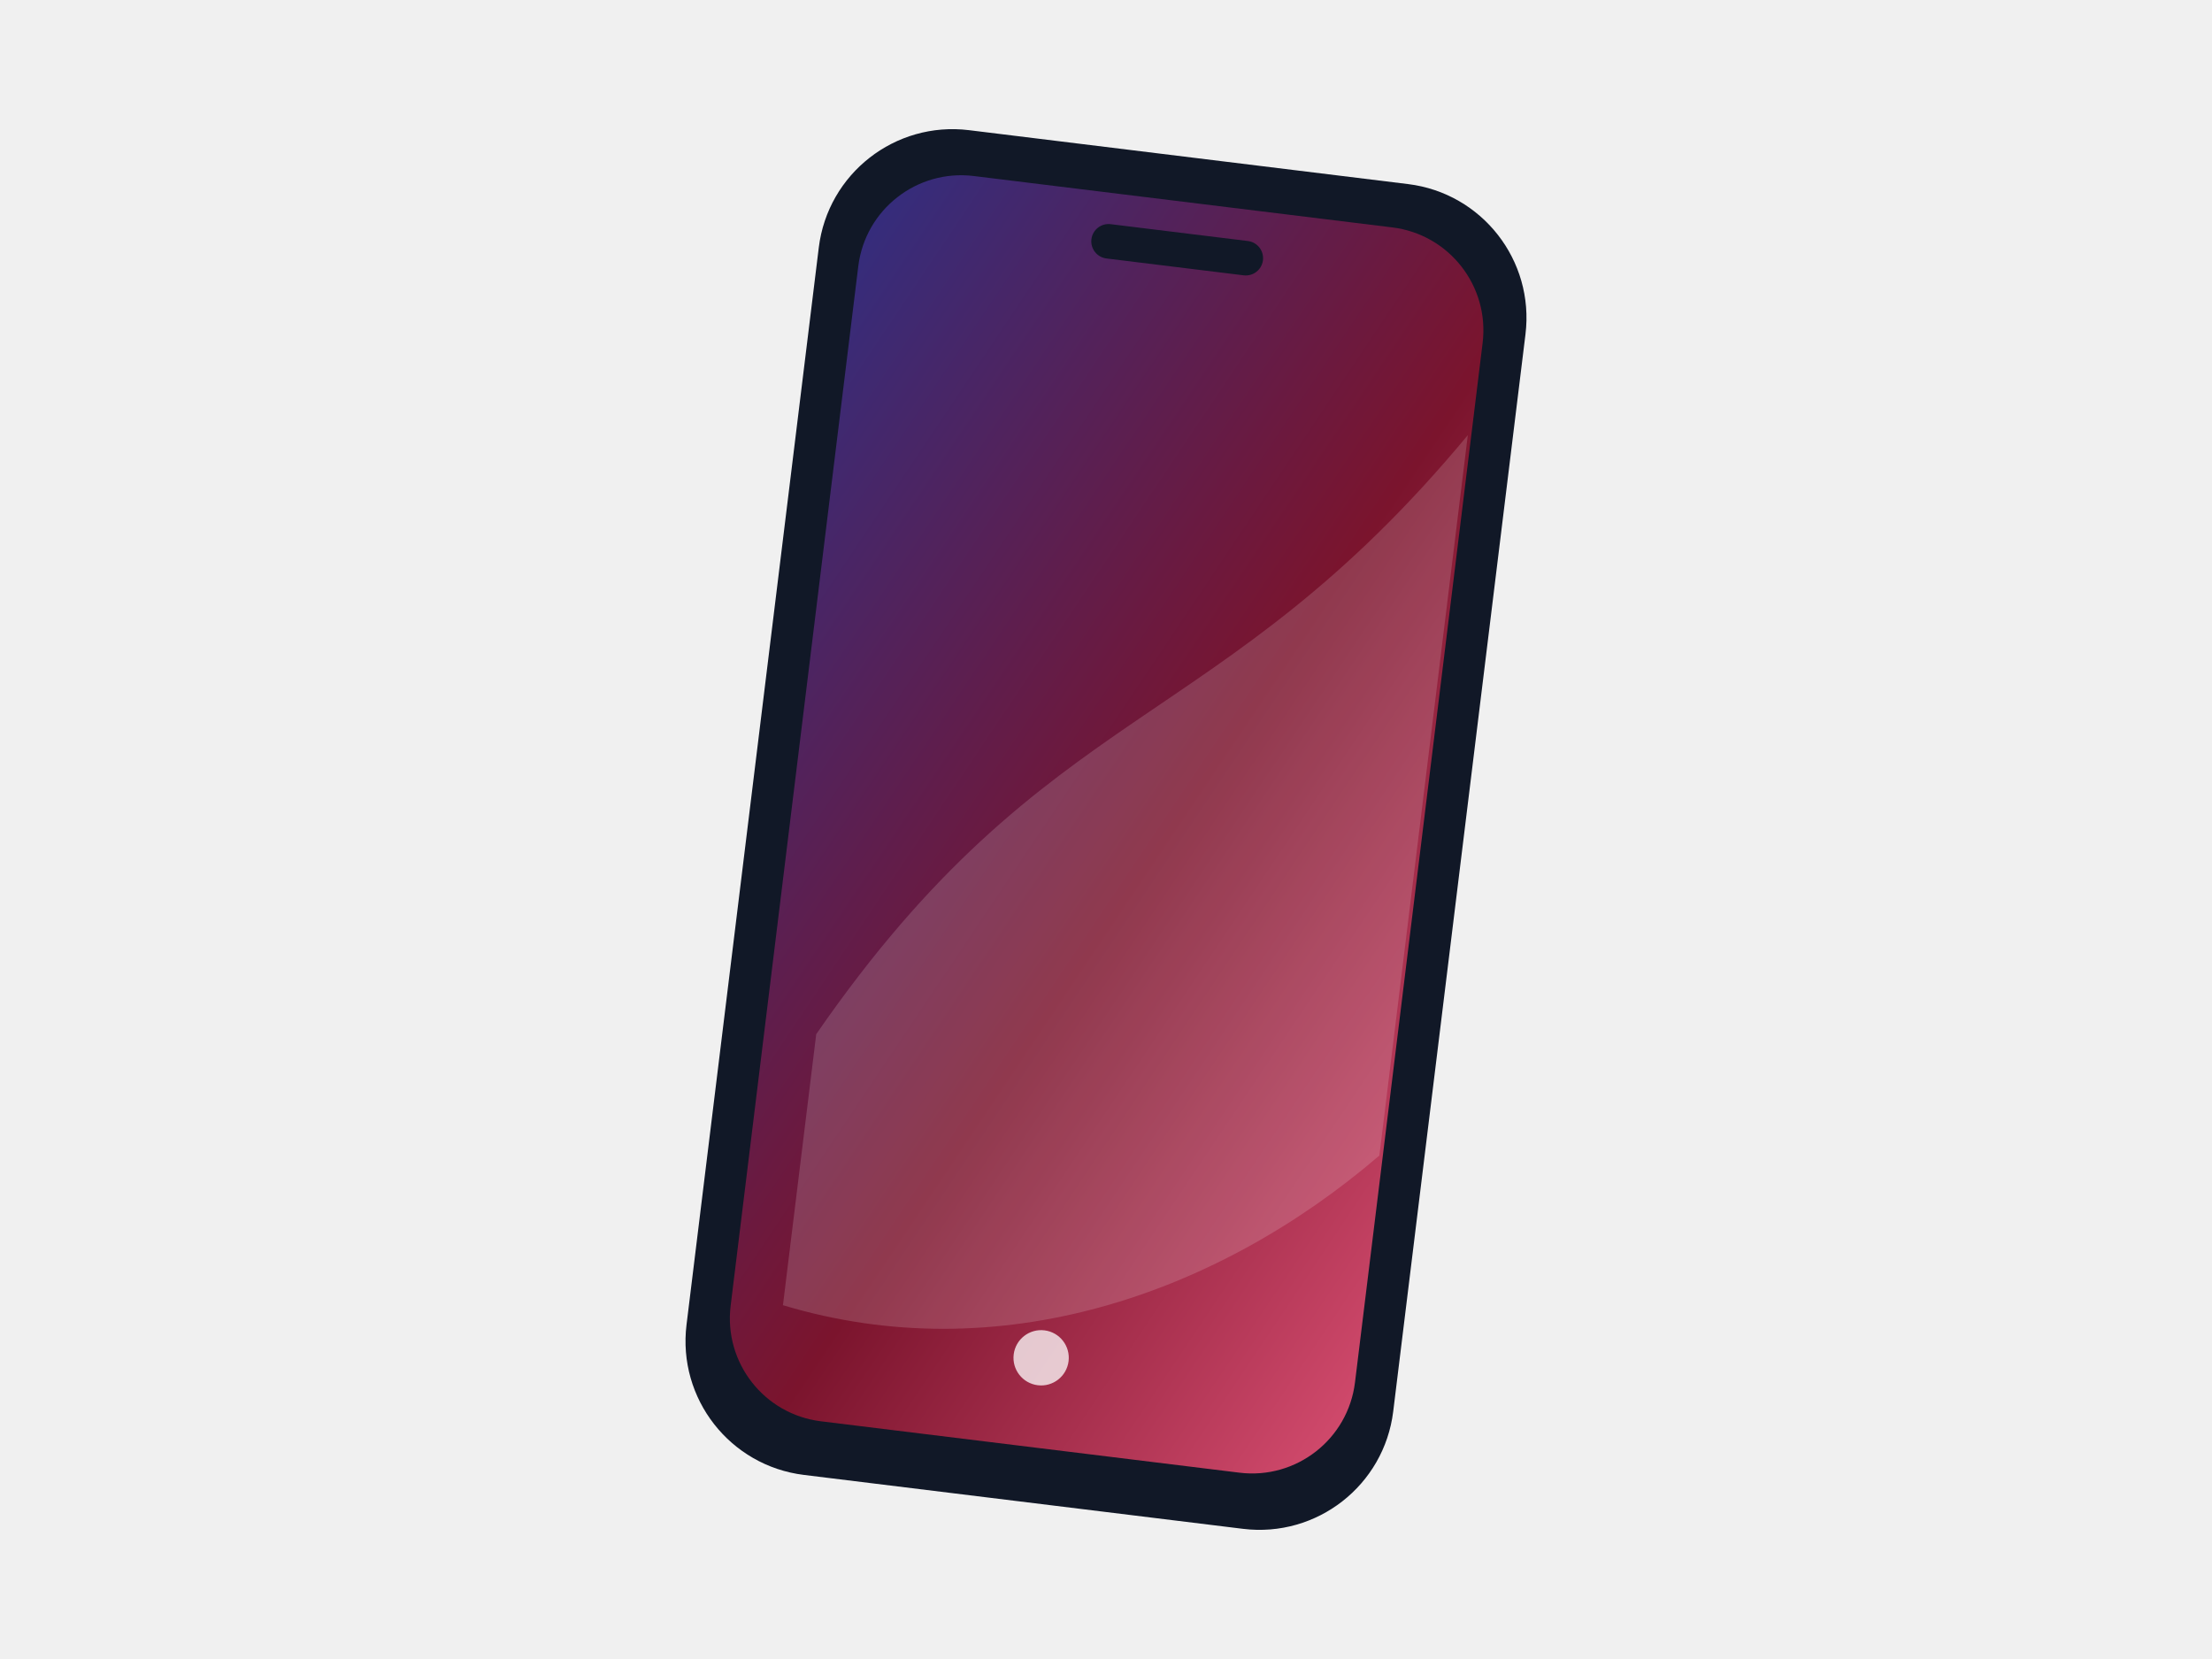
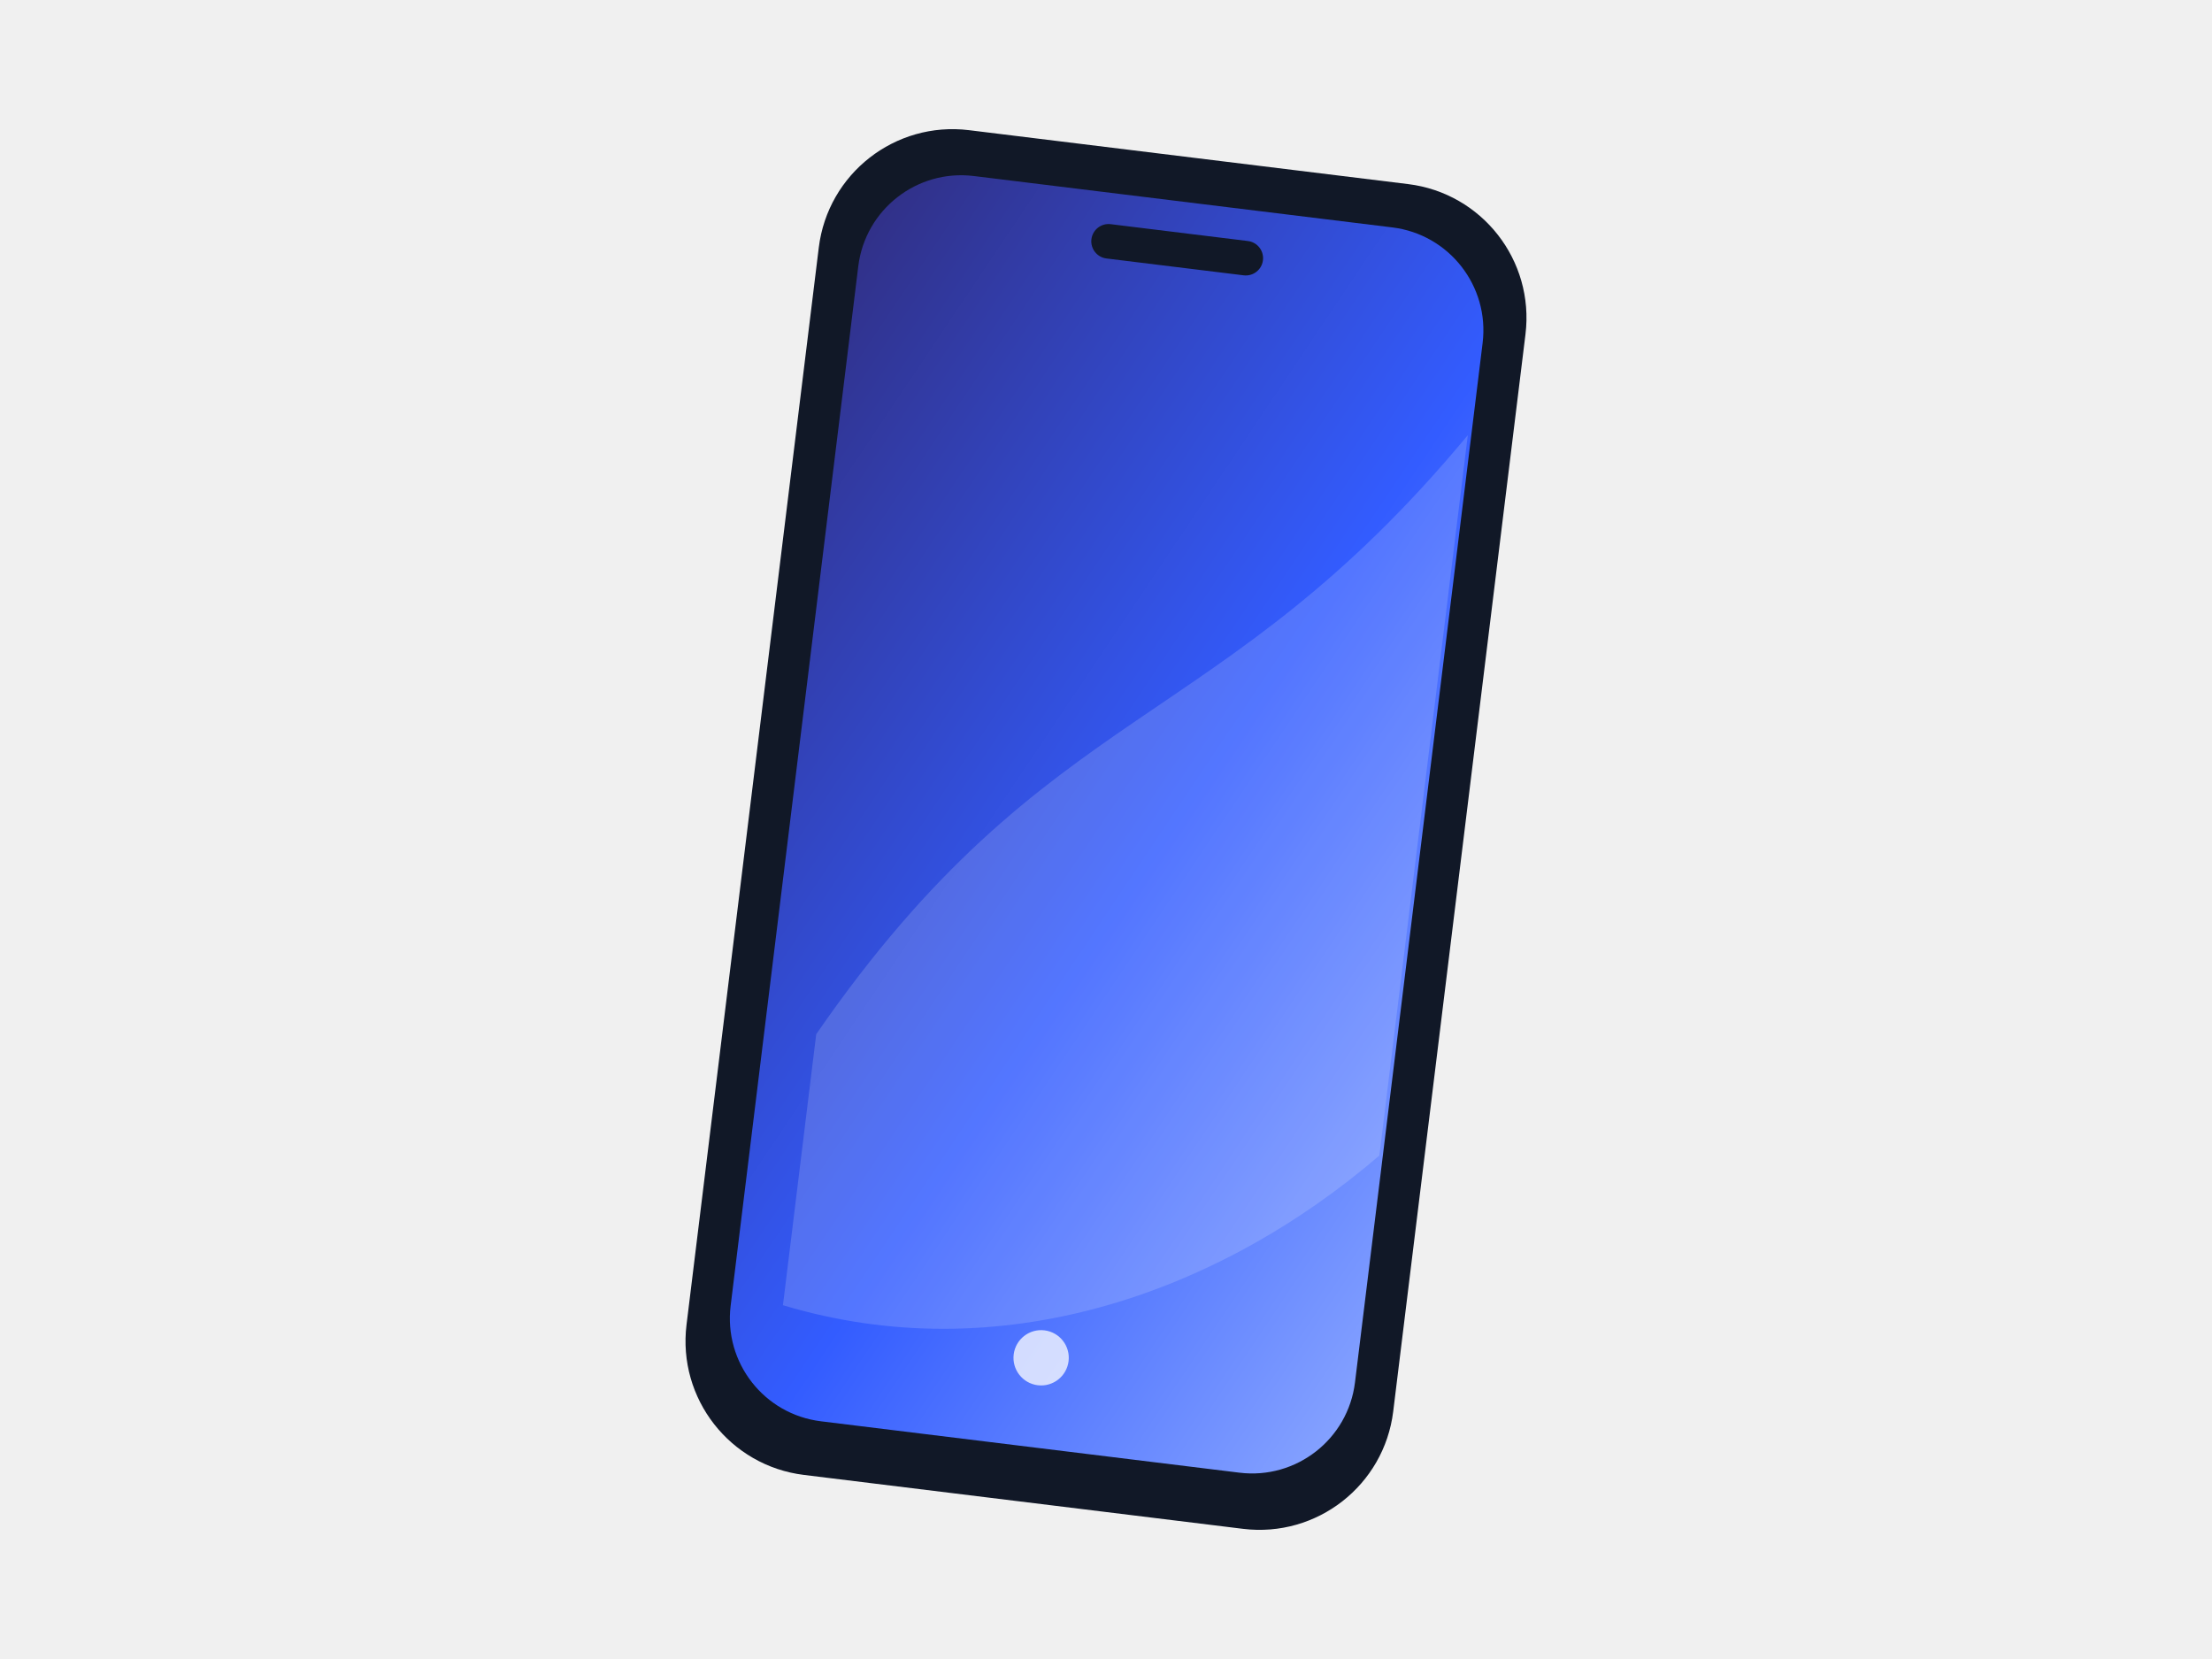
<svg xmlns="http://www.w3.org/2000/svg" viewBox="0 0 640 480">
  <defs>
    <linearGradient id="s" x1="0" y1="0" x2="1" y2="1">
      <stop stop-color="#312e81" />
-       <stop offset=".55" stop-color="#7b142d" />
-       <stop offset="1" stop-color="#d64d70" />
+       <stop offset=".55" stop-color="#335cff" />
+       <stop offset="1" stop-color="#8aa6ff" />
    </linearGradient>
  </defs>
  <g transform="translate(217 44) rotate(7 103 196)">
    <rect width="206" height="392" rx="39" fill="#111827" />
    <rect x="12" y="13" width="182" height="363" rx="30" fill="url(#s)" />
    <rect x="78" y="22" width="50" height="10" rx="5" fill="#111827" />
    <circle cx="103" cy="350" r="8" fill="#fff" opacity=".75" />
    <path d="M27 265c55-105 105-100 166-195v210c-42 46-102 75-166 64z" fill="#fff" opacity=".16" />
  </g>
</svg>
